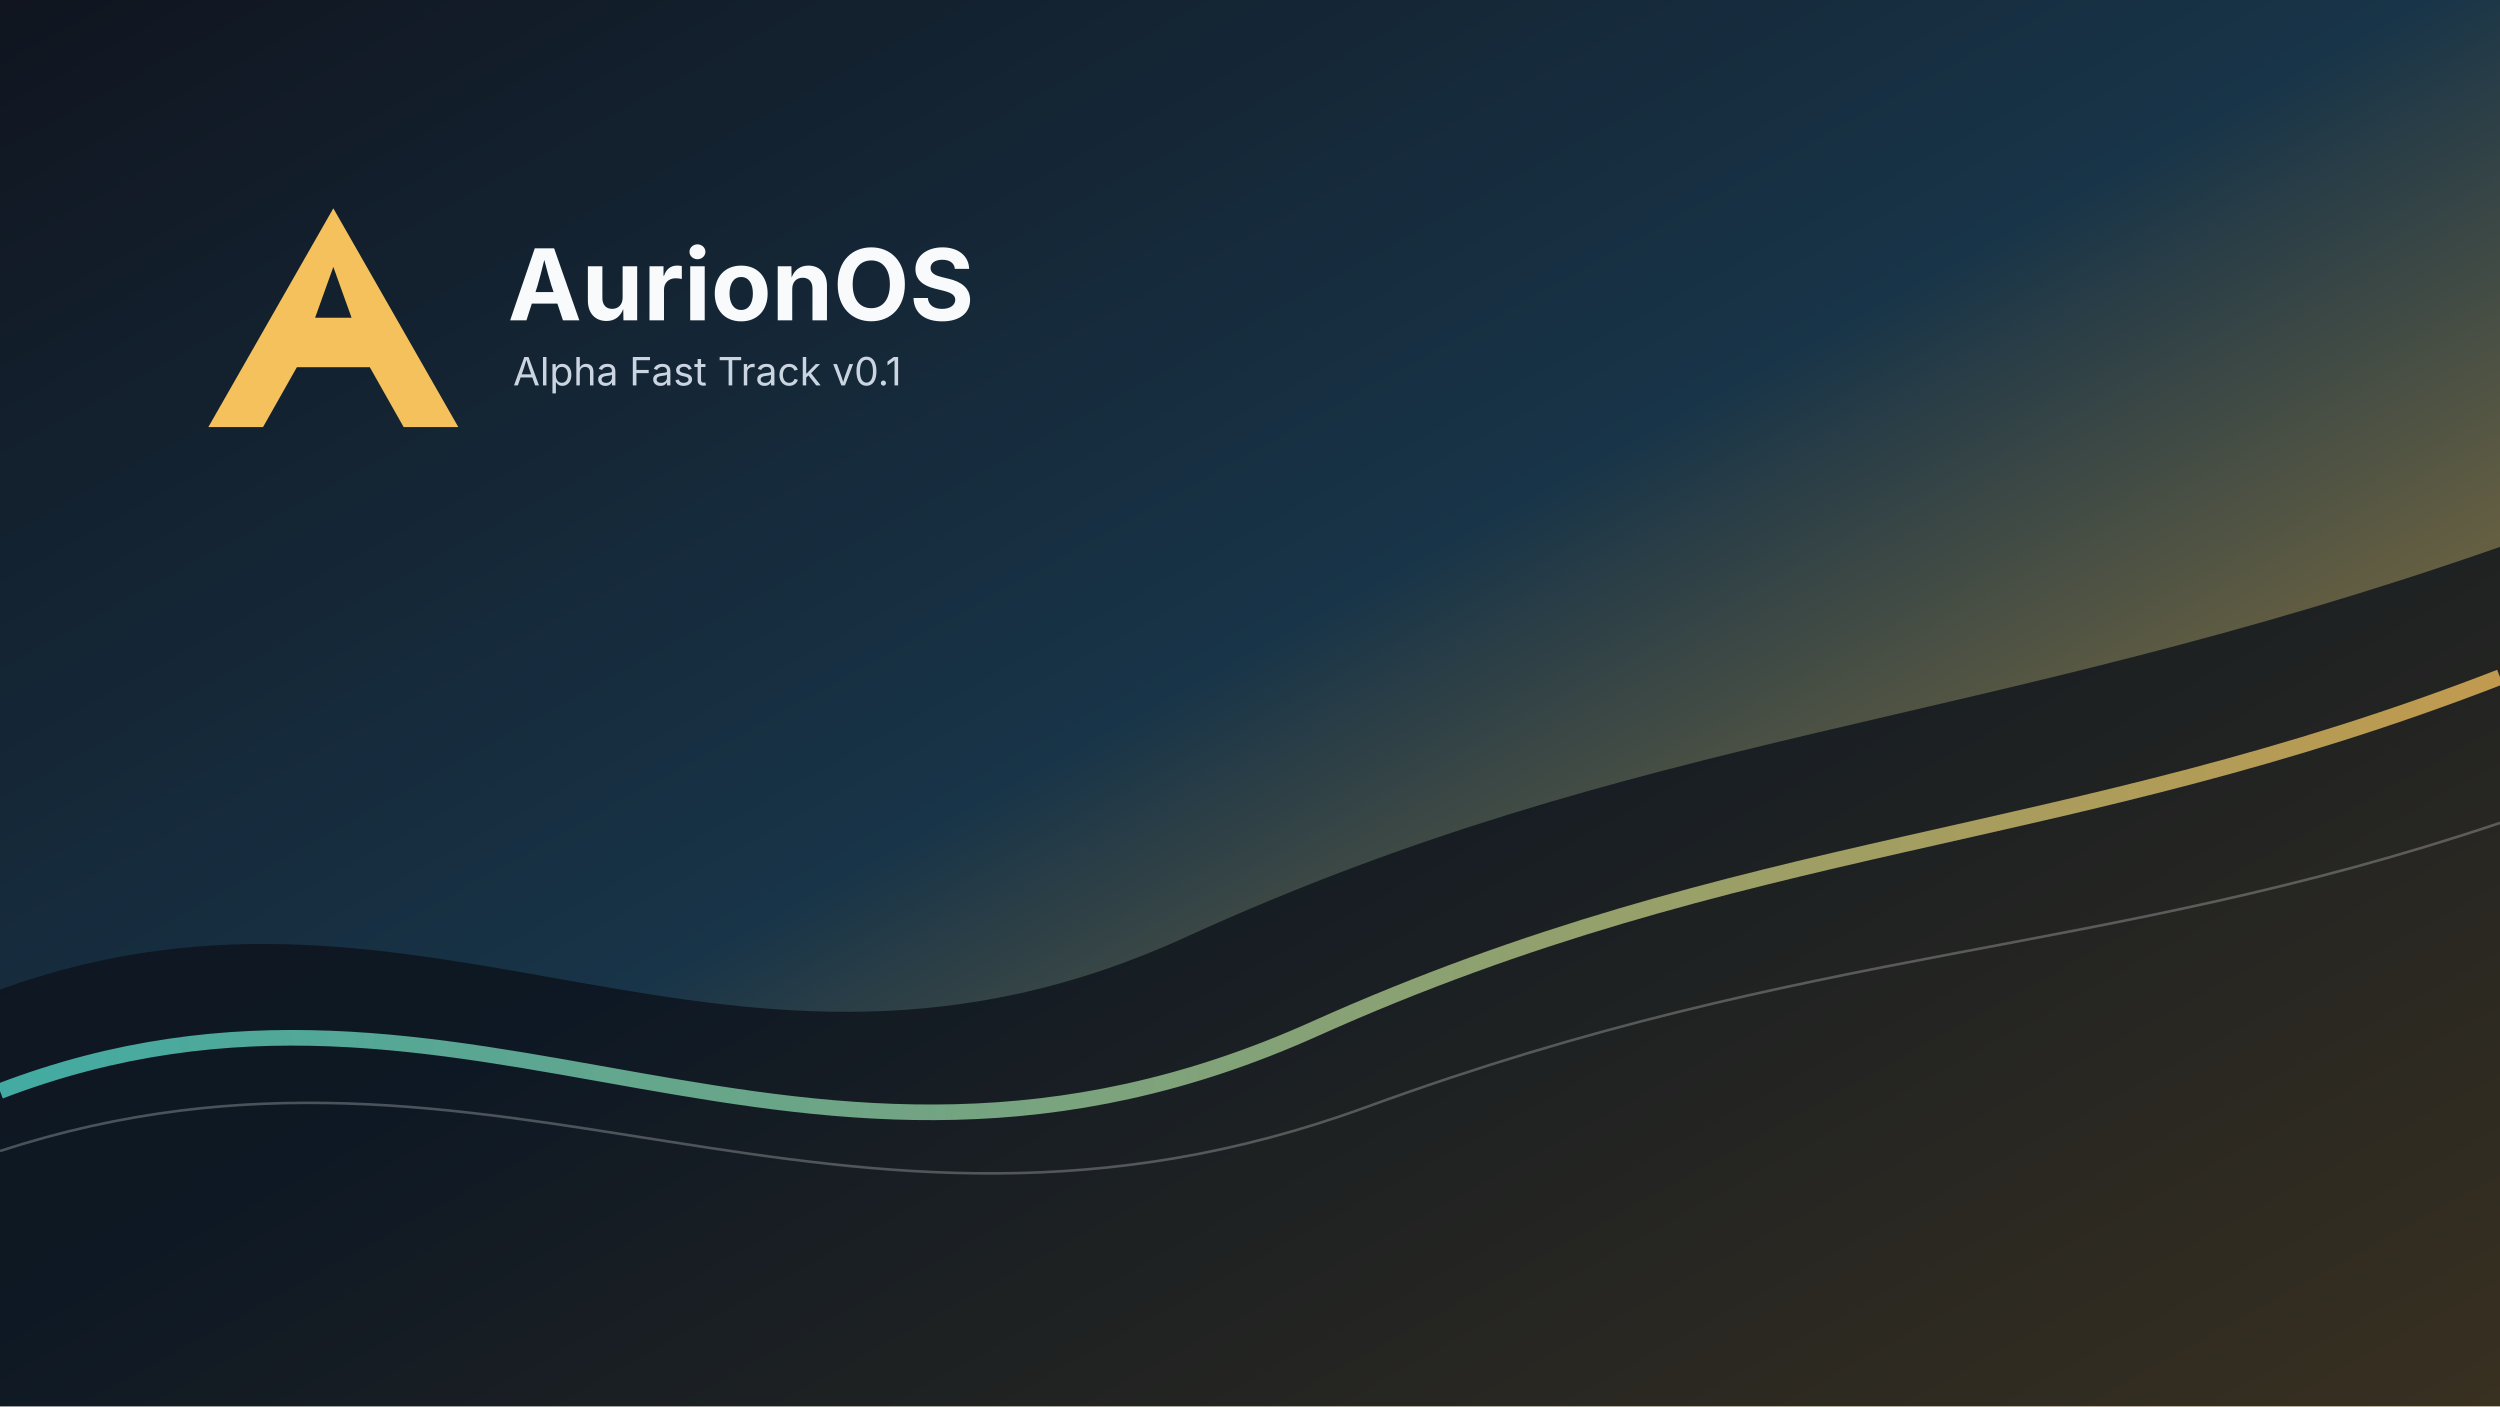
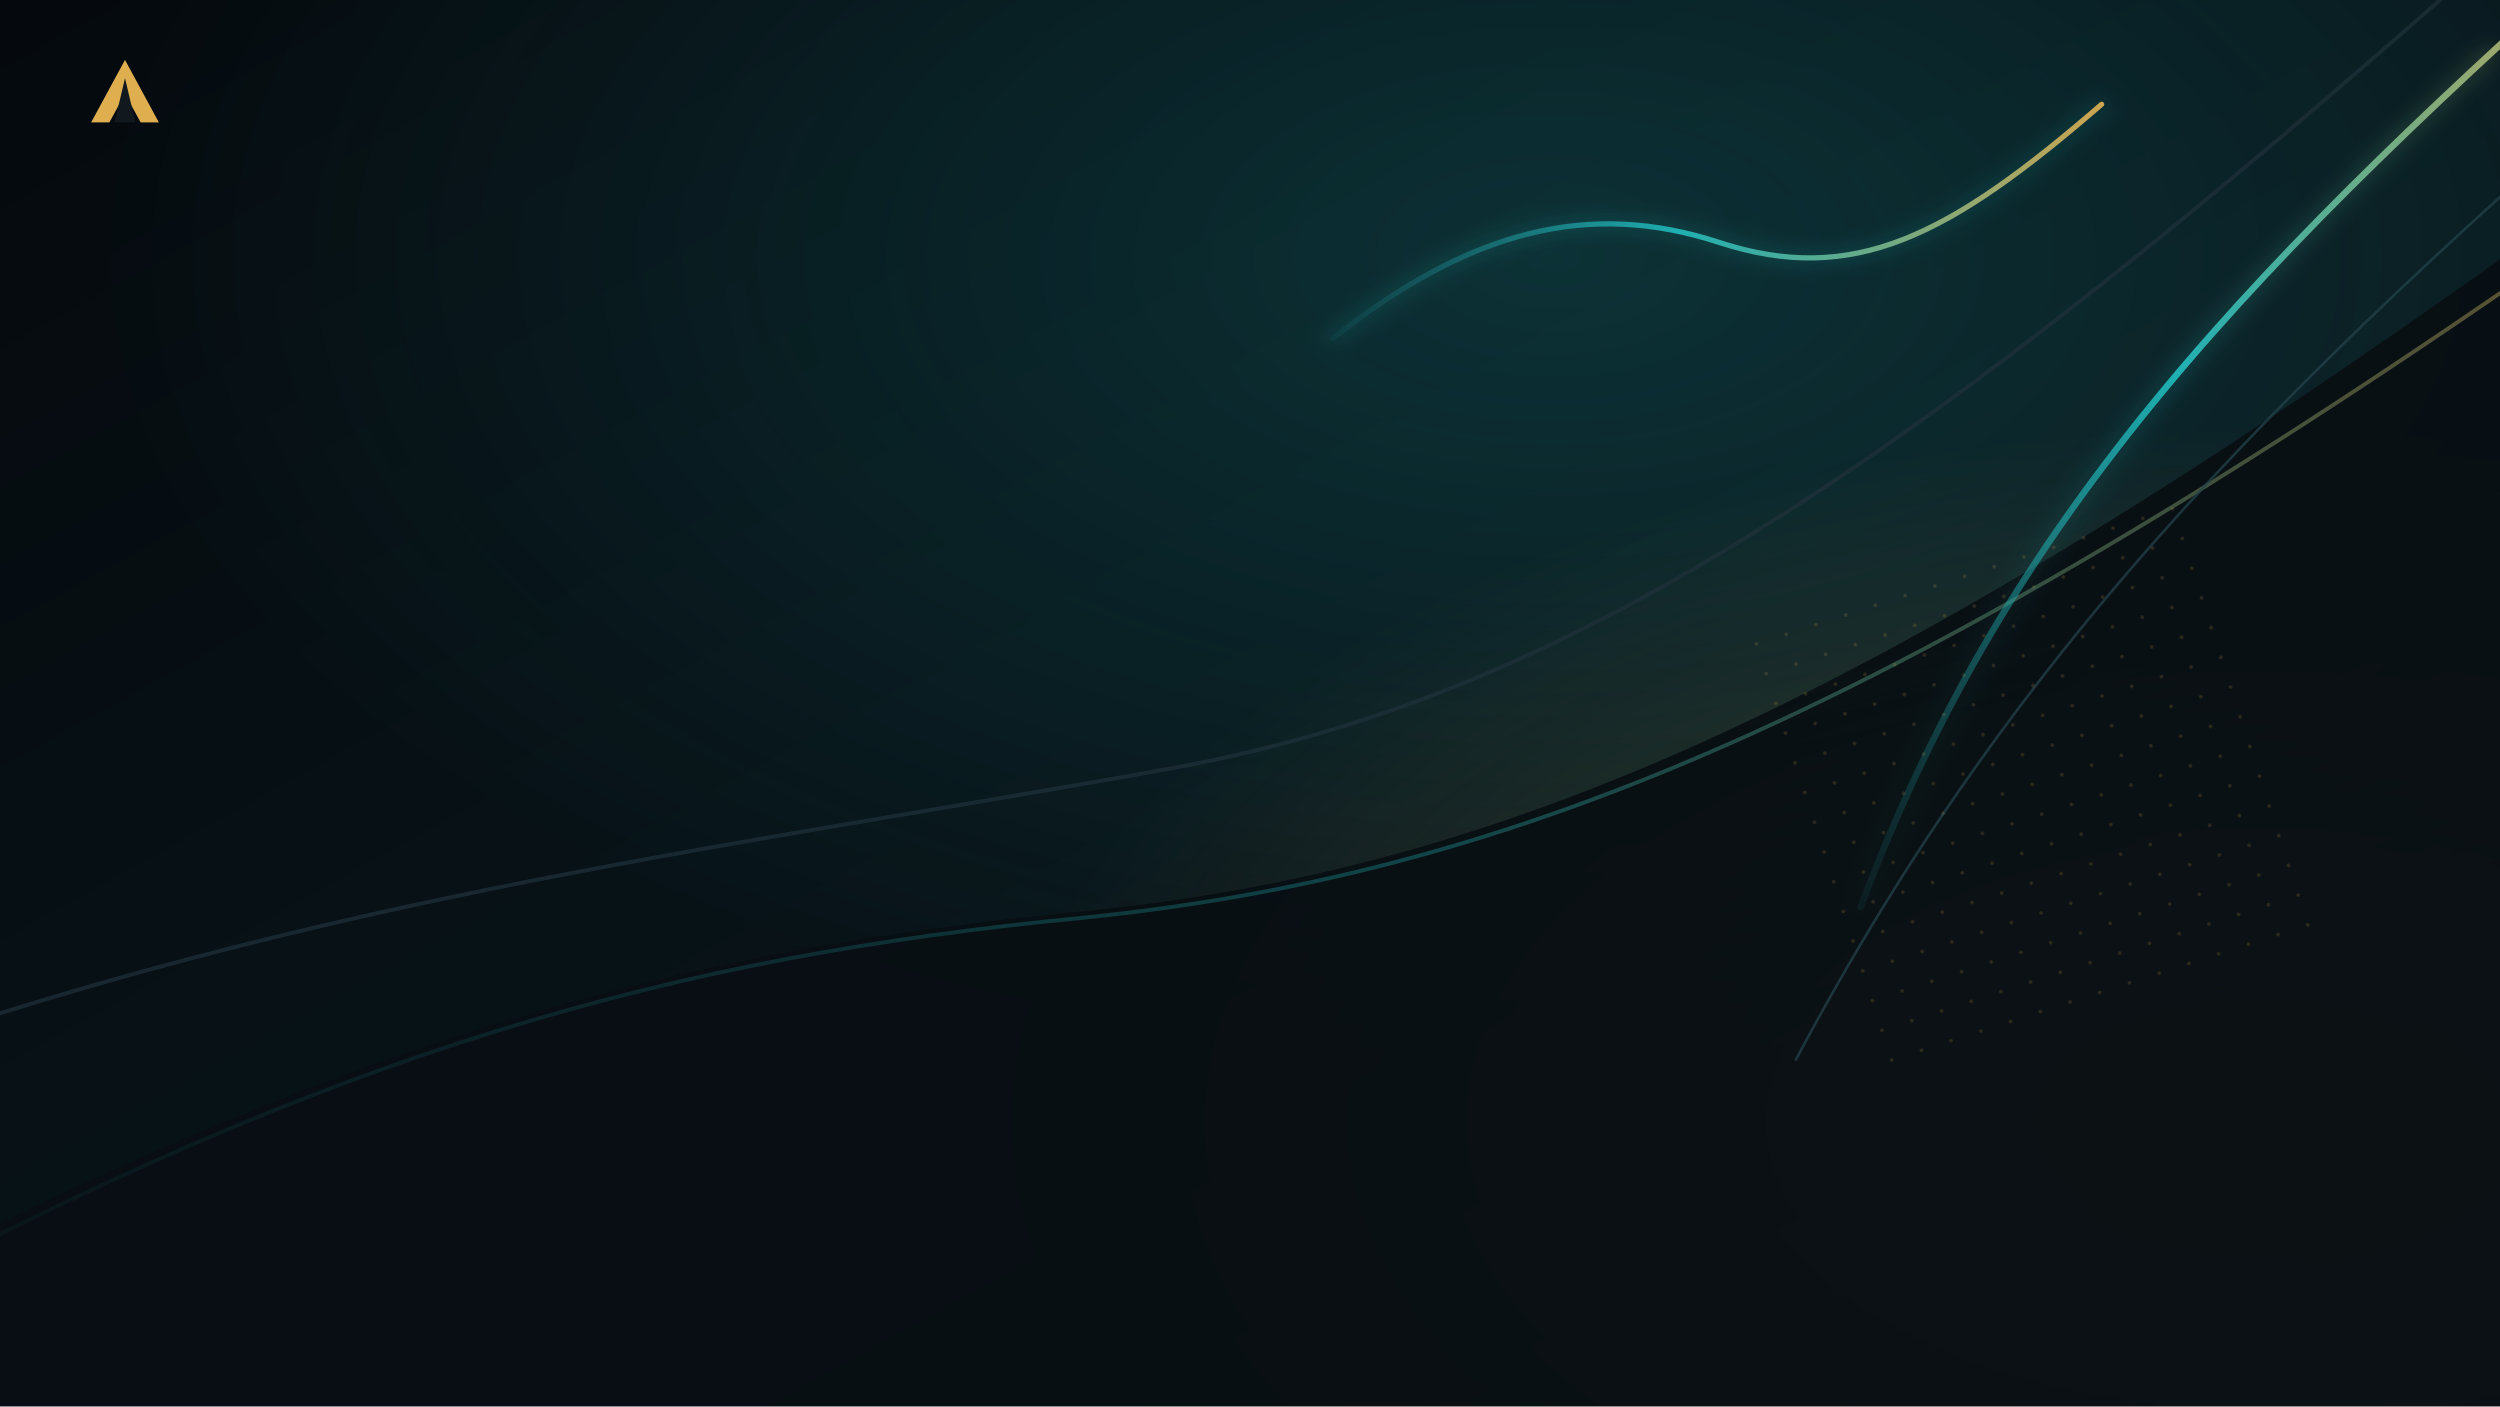
<svg xmlns="http://www.w3.org/2000/svg" width="1920" height="1080" viewBox="0 0 1920 1080">
  <defs>
-     <linearGradient id="sky" x1="0" y1="0" x2="1" y2="1">
-       <stop offset="0" stop-color="#10151f" />
-       <stop offset="0.48" stop-color="#183448" />
-       <stop offset="1" stop-color="#d79f38" />
+     <linearGradient id="base" x1="0" y1="0" x2="1" y2="1">
+       <stop offset="0" stop-color="#05090d" />
+       <stop offset="0.45" stop-color="#071217" />
+       <stop offset="1" stop-color="#10161b" />
    </linearGradient>
-     <linearGradient id="band" x1="0" y1="0" x2="1" y2="0">
-       <stop offset="0" stop-color="#4fd1c5" stop-opacity="0.9" />
-       <stop offset="1" stop-color="#f5c15c" stop-opacity="0.85" />
+     <linearGradient id="goldLine" x1="0" y1="0" x2="1" y2="0">
+       <stop offset="0" stop-color="#1f8b91" stop-opacity="0.1" />
+       <stop offset="0.45" stop-color="#23c7c9" stop-opacity="0.95" />
+       <stop offset="1" stop-color="#f1bc55" stop-opacity="0.95" />
    </linearGradient>
+     <linearGradient id="softLine" x1="0" y1="0" x2="1" y2="0">
+       <stop offset="0" stop-color="#1f8b91" stop-opacity="0.04" />
+       <stop offset="0.55" stop-color="#23c7c9" stop-opacity="0.34" />
+       <stop offset="1" stop-color="#f1bc55" stop-opacity="0.48" />
+     </linearGradient>
+     <radialGradient id="glowTeal" cx="0.62" cy="0.18" r="0.58">
+       <stop offset="0" stop-color="#23c7c9" stop-opacity="0.18" />
+       <stop offset="1" stop-color="#23c7c9" stop-opacity="0" />
+     </radialGradient>
+     <radialGradient id="glowGold" cx="0.9" cy="0.8" r="0.5">
+       <stop offset="0" stop-color="#f1bc55" stop-opacity="0.24" />
+       <stop offset="1" stop-color="#f1bc55" stop-opacity="0" />
+     </radialGradient>
+     <pattern id="dots" width="24" height="24" patternUnits="userSpaceOnUse">
+       <circle cx="3" cy="3" r="1.4" fill="#f1bc55" opacity="0.35" />
+     </pattern>
+     <filter id="blur">
+       <feGaussianBlur stdDeviation="8" />
+     </filter>
  </defs>
-   <rect width="1920" height="1080" fill="url(#sky)" />
-   <path d="M0 760 C330 640 560 880 910 720 C1260 560 1520 560 1920 420 L1920 1080 L0 1080 Z" fill="#0c1119" opacity="0.78" />
-   <path d="M0 838 C360 700 610 970 1010 790 C1340 642 1585 650 1920 520" fill="none" stroke="url(#band)" stroke-width="12" opacity="0.88" />
-   <path d="M0 884 C380 760 640 1000 1050 850 C1395 724 1610 736 1920 632" fill="none" stroke="#ffffff" stroke-width="2" opacity="0.25" />
-   <g transform="translate(160 160)">
-     <path d="M96 0 L192 168 H150 L124 122 H68 L42 168 H0 Z M96 45 L82 84 H110 Z" fill="#f5c15c" />
-     <text x="230" y="86" font-family="Inter, Noto Sans, Ubuntu, Arial, sans-serif" font-size="76" font-weight="700" fill="#f8fafc">AurionOS</text>
-     <text x="234" y="136" font-family="Inter, Noto Sans, Ubuntu, Arial, sans-serif" font-size="30" fill="#cbd5e1">Alpha Fast Track v0.1</text>
+   <rect width="1920" height="1080" fill="url(#base)" />
+   <rect width="1920" height="1080" fill="url(#glowTeal)" />
+   <rect width="1920" height="1080" fill="url(#glowGold)" />
+   <path d="M-120 1000 C260 800 520 730 830 700 C1180 666 1490 520 2070 90 L2070 1080 L-120 1080 Z" fill="#080e12" opacity="0.92" />
+   <path d="M-180 840 C220 690 540 655 900 590 C1230 530 1510 330 2020 -130" fill="none" stroke="#20313a" stroke-width="3" opacity="0.7" />
+   <path d="M-120 1010 C260 805 520 735 830 705 C1180 670 1490 535 2070 120" fill="none" stroke="url(#softLine)" stroke-width="3" opacity="0.85" />
+   <g transform="translate(1320 320) rotate(-22)" opacity="0.9">
+     <path d="M-40 390 C180 150 430 42 800 -90" fill="none" stroke="url(#goldLine)" stroke-width="8" stroke-linecap="round" filter="url(#blur)" opacity="0.32" />
+     <path d="M-40 390 C180 150 430 42 800 -90" fill="none" stroke="url(#goldLine)" stroke-width="5" stroke-linecap="round" />
+     <path d="M-130 480 C150 245 420 132 850 -12" fill="none" stroke="#24424b" stroke-width="2" stroke-linecap="round" opacity="0.8" />
+   </g>
+   <g transform="translate(1010 165) rotate(-8)" opacity="0.88">
+     <path d="M0 96 C116 28 210 18 304 64 C402 112 480 84 610 0" fill="none" stroke="#23c7c9" stroke-width="8" stroke-linecap="round" filter="url(#blur)" opacity="0.22" />
+     <path d="M0 96 C116 28 210 18 304 64 C402 112 480 84 610 0" fill="none" stroke="url(#goldLine)" stroke-width="4" stroke-linecap="round" />
+   </g>
+   <g opacity="0.42">
+     <rect x="1380" y="430" width="360" height="360" fill="url(#dots)" transform="rotate(-18 1560 610)" />
+   </g>
+   <g transform="translate(54 46)" opacity="0.92">
+     <path d="M16 48 L42 0 L68 48 H54 L42 26 L30 48 Z" fill="#f1bc55" />
+     <path d="M42 14 L50 48 H34 Z" fill="#121a1f" />
  </g>
</svg>
